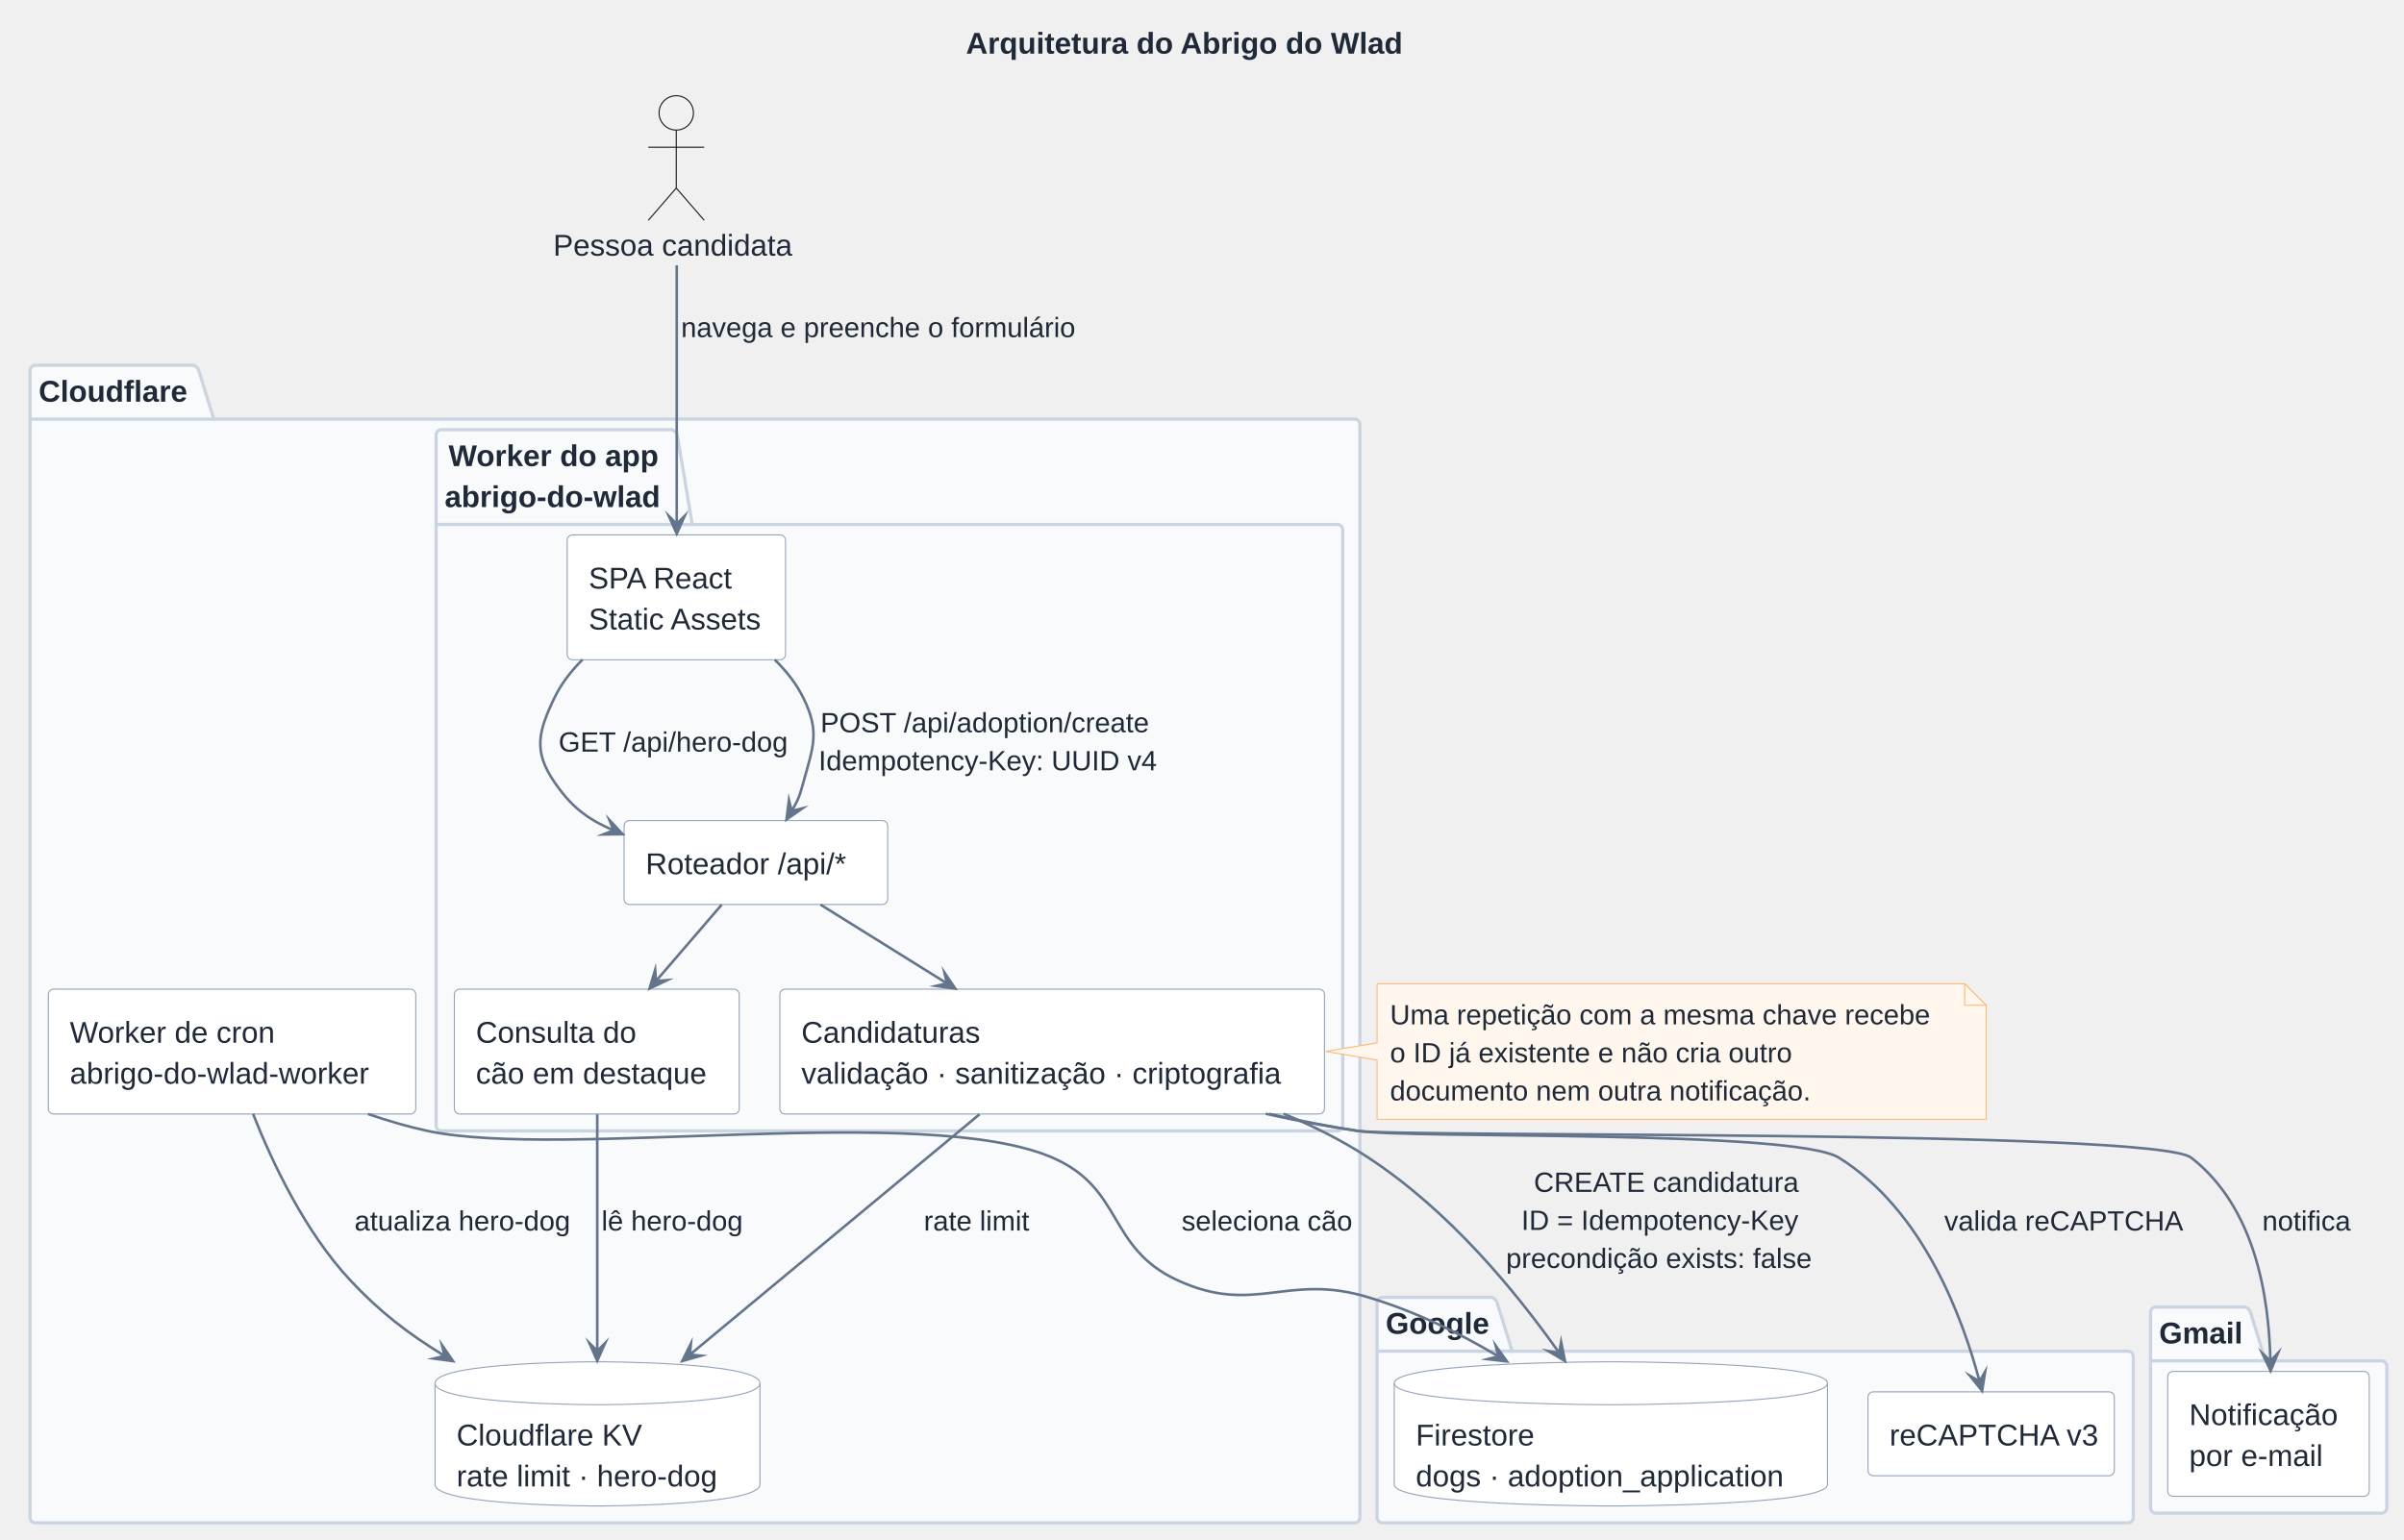
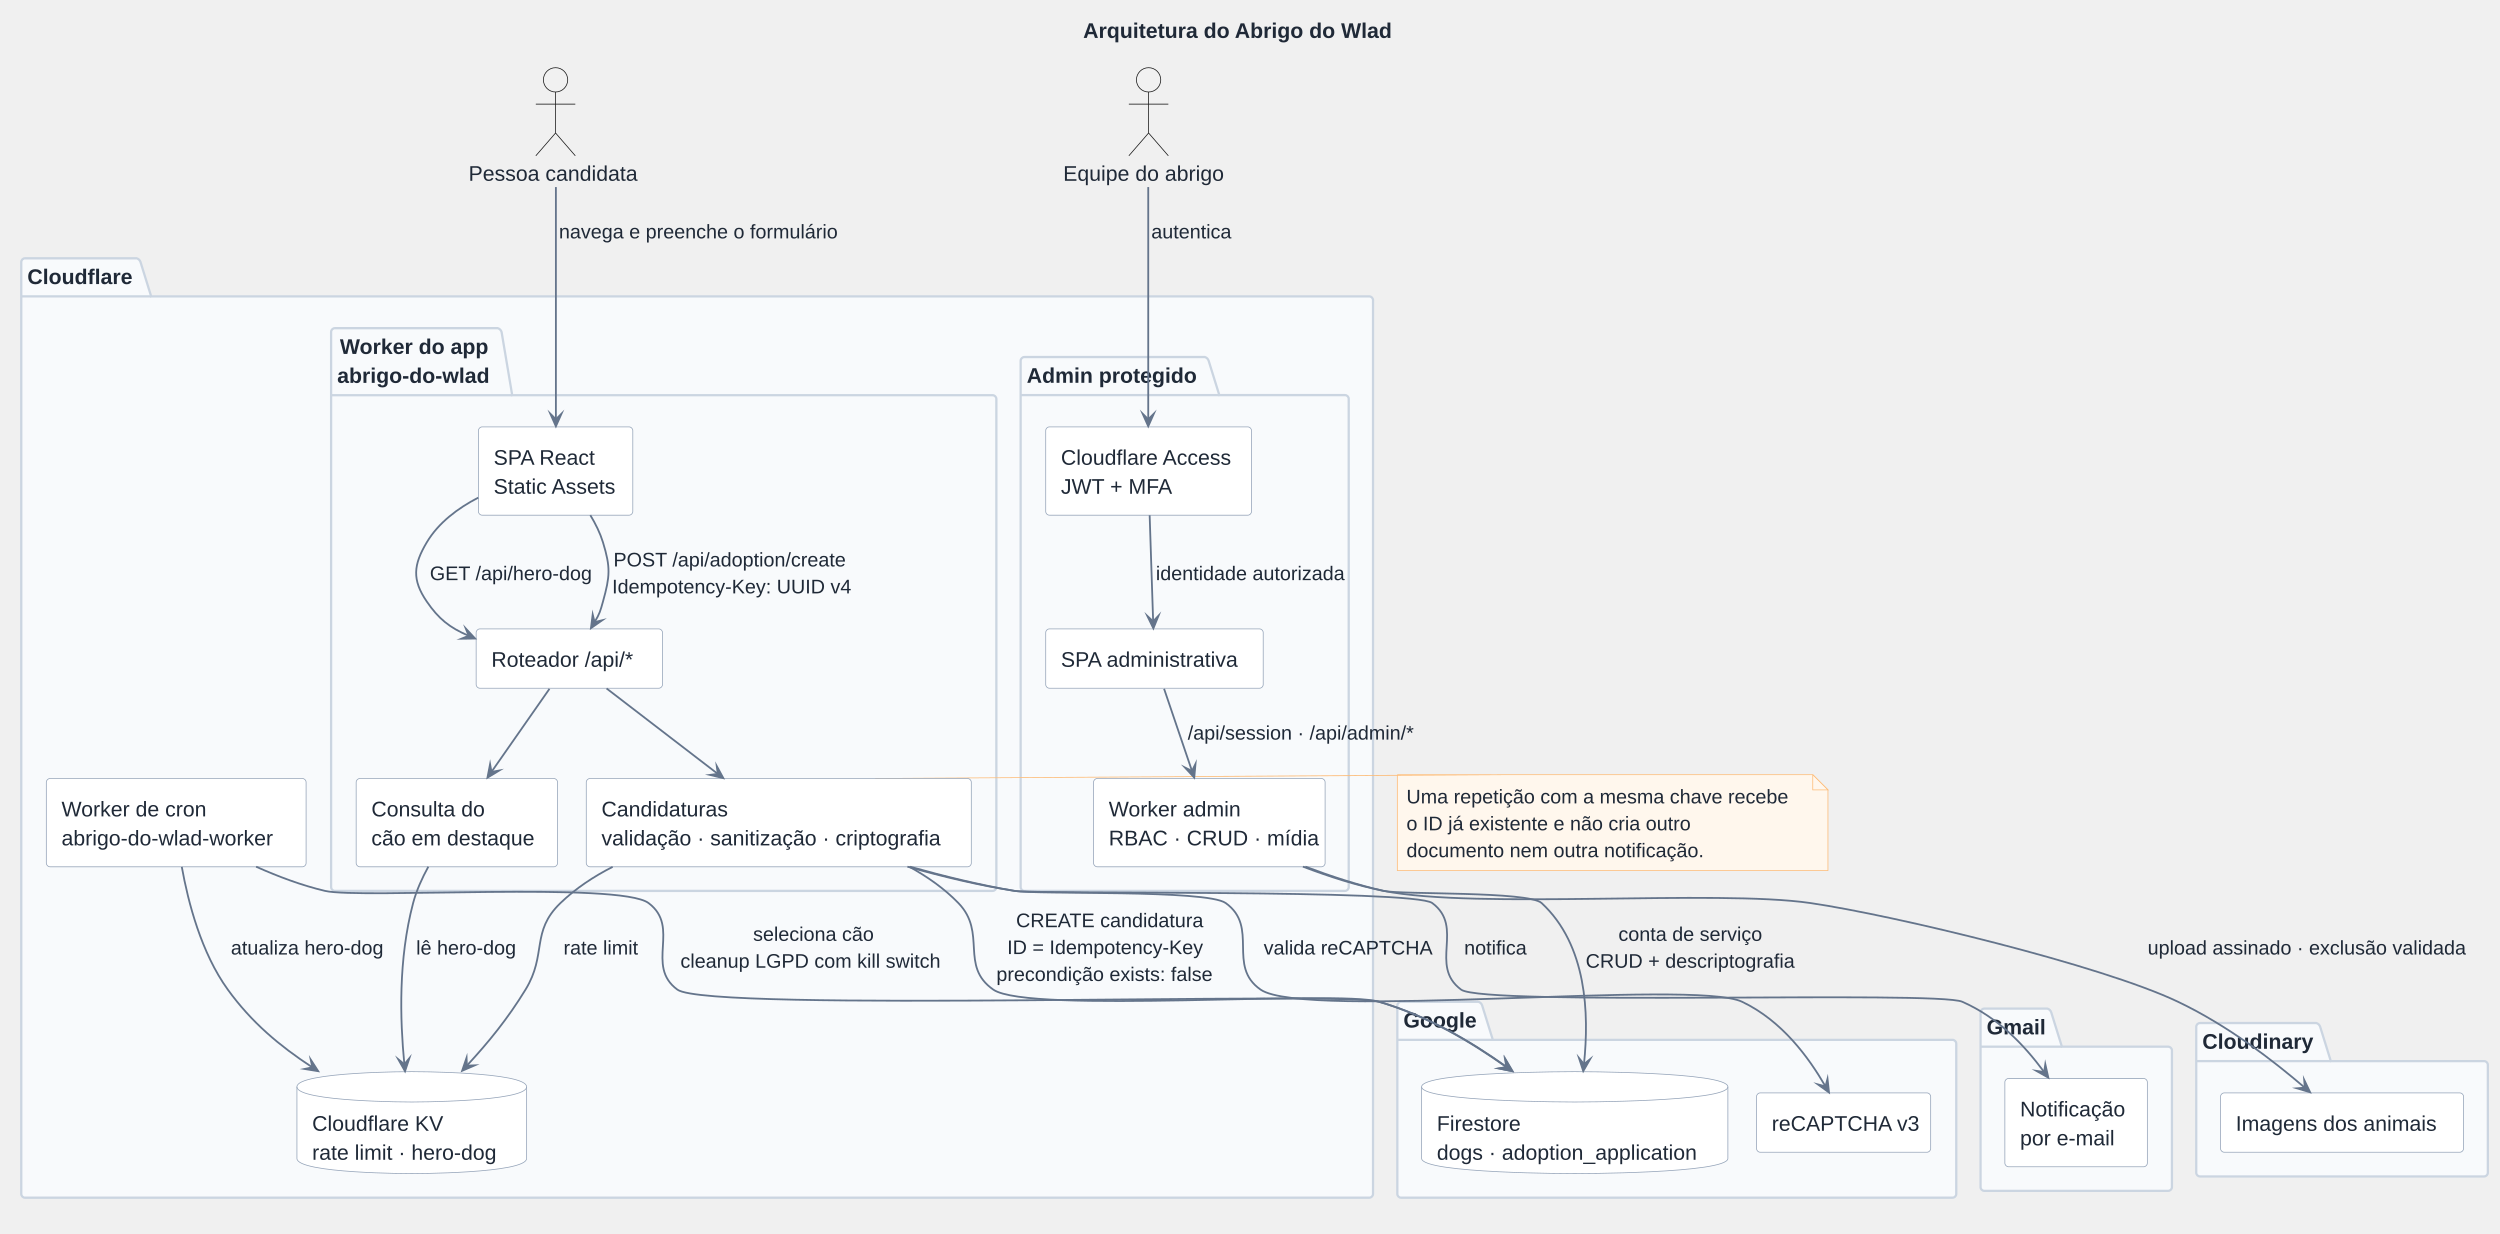
- <svg xmlns="http://www.w3.org/2000/svg" contentStyleType="text/css" data-diagram-type="DESCRIPTION" height="717px" preserveAspectRatio="none" style="width:1119px;height:717px;background:#FFFFFF;" version="1.1" viewBox="0 0 1119 717" width="1119px" zoomAndPan="magnify">
+ <svg xmlns="http://www.w3.org/2000/svg" version="1.1" data-diagram-type="DESCRIPTION" style="width:1646px;height:812px;background:#FFFFFF;" width="1646px" height="812px" viewBox="0 0 1646 812" zoomAndPan="magnify" preserveAspectRatio="none" contentStyleType="text/css">
  <defs />
-   <g>
+   <g font-family="sans-serif" lengthAdjust="spacing">
    <g class="title" data-source-line="2">
-       <text fill="#1F2937" font-family="Arial" font-size="14" font-weight="700" lengthAdjust="spacing" textLength="212.677" x="449.662" y="24.966">Arquitetura do Abrigo do Wlad</text>
-     </g>
-     <g class="cluster" data-qualified-name="cloudflare" data-source-line="22" id="ent0002">
-       <path d="M16.5,170.068 L90.027,170.068 A3.75,3.75 0 0 1 92.527,172.568 L99.527,195.136 L630.5,195.136 A2.5,2.5 0 0 1 633,197.636 L633,706.568 A2.5,2.5 0 0 1 630.5,709.068 L16.5,709.068 A2.5,2.5 0 0 1 14,706.568 L14,172.568 A2.5,2.5 0 0 1 16.5,170.068" fill="#F8FAFC" style="stroke:#CBD5E1;stroke-width:1.5;" />
-       <line style="stroke:#CBD5E1;stroke-width:1.5;" x1="14" x2="99.527" y1="195.136" y2="195.136" />
-       <text fill="#1F2937" font-family="Arial" font-size="14" font-weight="700" lengthAdjust="spacing" textLength="72.527" x="18" y="187.034">Cloudflare</text>
-     </g>
-     <g class="cluster" data-qualified-name="cloudflare.app_worker" data-source-line="23" id="ent0003">
-       <path d="M205.5,200.068 L312.739,200.068 A3.75,3.75 0 0 1 315.239,202.568 L322.239,244.204 L622.5,244.204 A2.5,2.5 0 0 1 625,246.704 L625,524.068 A2.5,2.5 0 0 1 622.5,526.568 L205.5,526.568 A2.5,2.5 0 0 1 203,524.068 L203,202.568 A2.5,2.5 0 0 1 205.5,200.068" fill="#F8FAFC" style="stroke:#CBD5E1;stroke-width:1.5;" />
-       <line style="stroke:#CBD5E1;stroke-width:1.5;" x1="203" x2="322.239" y1="244.204" y2="244.204" />
-       <text fill="#1F2937" font-family="Arial" font-size="14" font-weight="700" lengthAdjust="spacing" textLength="102.672" x="208.783" y="217.034">Worker do app</text>
-       <text fill="#1F2937" font-family="Arial" font-size="14" font-weight="700" lengthAdjust="spacing" textLength="106.239" x="207" y="236.102">abrigo-do-wlad</text>
-     </g>
-     <g class="cluster" data-qualified-name="google" data-source-line="34" id="ent0010">
-       <path d="M643.5,604.068 L694.375,604.068 A3.75,3.75 0 0 1 696.875,606.568 L703.875,629.136 L990.5,629.136 A2.5,2.5 0 0 1 993,631.636 L993,706.568 A2.5,2.5 0 0 1 990.5,709.068 L643.5,709.068 A2.5,2.5 0 0 1 641,706.568 L641,606.568 A2.5,2.5 0 0 1 643.5,604.068" fill="#F8FAFC" style="stroke:#CBD5E1;stroke-width:1.5;" />
-       <line style="stroke:#CBD5E1;stroke-width:1.5;" x1="641" x2="703.875" y1="629.136" y2="629.136" />
-       <text fill="#1F2937" font-family="Arial" font-size="14" font-weight="700" lengthAdjust="spacing" textLength="49.875" x="645" y="621.034">Google</text>
-     </g>
-     <g class="cluster" data-qualified-name="gmail" data-source-line="39" id="ent0013">
-       <path d="M1003.5,608.568 L1045.047,608.568 A3.75,3.75 0 0 1 1047.547,611.068 L1054.547,633.636 L1108.5,633.636 A2.5,2.5 0 0 1 1111,636.136 L1111,702.068 A2.5,2.5 0 0 1 1108.5,704.568 L1003.5,704.568 A2.5,2.5 0 0 1 1001,702.068 L1001,611.068 A2.5,2.5 0 0 1 1003.5,608.568" fill="#F8FAFC" style="stroke:#CBD5E1;stroke-width:1.5;" />
-       <line style="stroke:#CBD5E1;stroke-width:1.5;" x1="1001" x2="1054.547" y1="633.636" y2="633.636" />
-       <text fill="#1F2937" font-family="Arial" font-size="14" font-weight="700" lengthAdjust="spacing" textLength="40.547" x="1005" y="625.534">Gmail</text>
-     </g>
-     <g class="entity" data-qualified-name="candidate" data-source-line="20" id="ent0001">
-       <ellipse cx="314.781" cy="52.568" fill="#F1F1F1" rx="8" ry="8" style="stroke:#181818;stroke-width:0.5;" />
-       <path d="M314.781,60.568 L314.781,87.568 M301.781,68.568 L327.781,68.568 M314.781,87.568 L301.781,102.568 M314.781,87.568 L327.781,102.568" fill="none" style="stroke:#181818;stroke-width:0.5;" />
-       <text fill="#1F2937" font-family="Arial" font-size="14" lengthAdjust="spacing" textLength="114.562" x="257.5" y="119.034">Pessoa candidata</text>
-     </g>
-     <g class="entity" data-qualified-name="GMN27" data-source-line="59" id="ent0028">
-       <path d="M641,458.068 L641,485.568 L617.043,489.568 L641,493.568 L641,521.186 A0,0 0 0 0 641,521.186 L924.522,521.186 A0,0 0 0 0 924.522,521.186 L924.522,468.068 L914.522,458.068 L641,458.068 A0,0 0 0 0 641,458.068" fill="#FFF7ED" style="stroke:#FDBA74;stroke-width:0.5;" />
-       <path d="M914.522,458.068 L914.522,468.068 L924.522,468.068 L914.522,458.068" fill="#FFF7ED" style="stroke:#FDBA74;stroke-width:0.5;" />
-       <text fill="#1F2937" font-family="Arial" font-size="13" lengthAdjust="spacing" textLength="262.522" x="647" y="476.965">Uma repetição com a mesma chave recebe</text>
-       <text fill="#1F2937" font-family="Arial" font-size="13" lengthAdjust="spacing" textLength="198.549" x="647" y="494.671">o ID já existente e não cria outro</text>
-       <text fill="#1F2937" font-family="Arial" font-size="13" lengthAdjust="spacing" textLength="211.315" x="647" y="512.377">documento nem outra notificação.</text>
-     </g>
-     <g class="entity" data-qualified-name="cloudflare.cron" data-source-line="30" id="ent0008">
-       <rect fill="#FFFFFF" height="58.136" rx="2.5" ry="2.5" style="stroke:#94A3B8;stroke-width:0.5;" width="171.031" x="22.5" y="460.568" />
-       <text fill="#1F2937" font-family="Arial" font-size="14" lengthAdjust="spacing" textLength="101.836" x="32.5" y="485.534">Worker de cron</text>
-       <text fill="#1F2937" font-family="Arial" font-size="14" lengthAdjust="spacing" textLength="151.031" x="32.5" y="504.602">abrigo-do-wlad-worker</text>
-     </g>
-     <g class="entity" data-qualified-name="cloudflare.kv" data-source-line="31" id="ent0009">
-       <path d="M202.5,644.068 C202.5,634.068 278.118,634.068 278.118,634.068 C278.118,634.068 353.736,634.068 353.736,644.068 L353.736,691.204 C353.736,701.204 278.118,701.204 278.118,701.204 C278.118,701.204 202.5,701.204 202.5,691.204 L202.5,644.068" fill="#FFFFFF" style="stroke:#94A3B8;stroke-width:0.5;" />
-       <path d="M202.5,644.068 C202.5,654.068 278.118,654.068 278.118,654.068 C278.118,654.068 353.736,654.068 353.736,644.068" fill="none" style="stroke:#94A3B8;stroke-width:0.5;" />
-       <text fill="#1F2937" font-family="Arial" font-size="14" lengthAdjust="spacing" textLength="88.858" x="212.5" y="673.034">Cloudflare KV</text>
-       <text fill="#1F2937" font-family="Arial" font-size="14" lengthAdjust="spacing" textLength="131.236" x="212.5" y="692.102">rate limit · hero-dog</text>
-     </g>
-     <g class="entity" data-qualified-name="cloudflare.app_worker.spa" data-source-line="24" id="ent0004">
-       <rect fill="#FFFFFF" height="58.136" rx="2.5" ry="2.5" style="stroke:#94A3B8;stroke-width:0.5;" width="101.634" x="264" y="249.068" />
-       <text fill="#1F2937" font-family="Arial" font-size="14" lengthAdjust="spacing" textLength="64.974" x="274" y="274.034">SPA React</text>
-       <text fill="#1F2937" font-family="Arial" font-size="14" lengthAdjust="spacing" textLength="81.634" x="274" y="293.102">Static Assets</text>
-     </g>
-     <g class="entity" data-qualified-name="cloudflare.app_worker.router" data-source-line="25" id="ent0005">
-       <rect fill="#FFFFFF" height="39.068" rx="2.5" ry="2.5" style="stroke:#94A3B8;stroke-width:0.5;" width="122.69" x="290.5" y="382.068" />
-       <text fill="#1F2937" font-family="Arial" font-size="14" lengthAdjust="spacing" textLength="102.69" x="300.5" y="407.034">Roteador /api/*</text>
-     </g>
-     <g class="entity" data-qualified-name="cloudflare.app_worker.adoption" data-source-line="26" id="ent0006">
-       <rect fill="#FFFFFF" height="58.136" rx="2.5" ry="2.5" style="stroke:#94A3B8;stroke-width:0.5;" width="253.505" x="363" y="460.568" />
-       <text fill="#1F2937" font-family="Arial" font-size="14" lengthAdjust="spacing" textLength="88.088" x="373" y="485.534">Candidaturas</text>
-       <text fill="#1F2937" font-family="Arial" font-size="14" lengthAdjust="spacing" textLength="233.505" x="373" y="504.602">validação · sanitização · criptografia</text>
-     </g>
-     <g class="entity" data-qualified-name="cloudflare.app_worker.hero_api" data-source-line="27" id="ent0007">
-       <rect fill="#FFFFFF" height="58.136" rx="2.5" ry="2.5" style="stroke:#94A3B8;stroke-width:0.5;" width="132.588" x="211.5" y="460.568" />
-       <text fill="#1F2937" font-family="Arial" font-size="14" lengthAdjust="spacing" textLength="78.568" x="221.5" y="485.534">Consulta do</text>
-       <text fill="#1F2937" font-family="Arial" font-size="14" lengthAdjust="spacing" textLength="112.588" x="221.5" y="504.602">cão em destaque</text>
-     </g>
-     <g class="entity" data-qualified-name="google.recaptcha" data-source-line="35" id="ent0011">
-       <rect fill="#FFFFFF" height="39.068" rx="2.5" ry="2.5" style="stroke:#94A3B8;stroke-width:0.5;" width="114.654" x="869.5" y="648.068" />
-       <text fill="#1F2937" font-family="Arial" font-size="14" lengthAdjust="spacing" textLength="94.654" x="879.5" y="673.034">reCAPTCHA v3</text>
-     </g>
-     <g class="entity" data-qualified-name="google.firestore" data-source-line="36" id="ent0012">
-       <path d="M649,644.068 C649,634.068 749.818,634.068 749.818,634.068 C749.818,634.068 850.635,634.068 850.635,644.068 L850.635,691.204 C850.635,701.204 749.818,701.204 749.818,701.204 C749.818,701.204 649,701.204 649,691.204 L649,644.068" fill="#FFFFFF" style="stroke:#94A3B8;stroke-width:0.5;" />
-       <path d="M649,644.068 C649,654.068 749.818,654.068 749.818,654.068 C749.818,654.068 850.635,654.068 850.635,644.068" fill="none" style="stroke:#94A3B8;stroke-width:0.5;" />
-       <text fill="#1F2937" font-family="Arial" font-size="14" lengthAdjust="spacing" textLength="58.464" x="659" y="673.034">Firestore</text>
-       <text fill="#1F2937" font-family="Arial" font-size="14" lengthAdjust="spacing" textLength="181.635" x="659" y="692.102">dogs · adoption_application</text>
-     </g>
-     <g class="entity" data-qualified-name="gmail.email" data-source-line="40" id="ent0014">
-       <rect fill="#FFFFFF" height="58.136" rx="2.5" ry="2.5" style="stroke:#94A3B8;stroke-width:0.5;" width="93.822" x="1009" y="638.568" />
-       <text fill="#1F2937" font-family="Arial" font-size="14" lengthAdjust="spacing" textLength="73.822" x="1019" y="663.534">Notificação</text>
-       <text fill="#1F2937" font-family="Arial" font-size="14" lengthAdjust="spacing" textLength="67.074" x="1019" y="682.602">por e-mail</text>
-     </g>
-     <g class="link" data-entity-1="ent0001" data-entity-2="ent0004" data-link-type="dependency" id="lnk15">
-       <polygon fill="#64748B" points="315,248.787,319,239.787,315,243.787,311,239.787,315,248.787" style="stroke:#64748B;stroke-width:1;stroke-linejoin:miter;stroke-miterlimit:10;" />
-       <path d="M315,123.523 C315,160.656 315,210.678 315,243.787" fill="none" style="stroke:#64748B;stroke-width:1.2;" />
-       <text fill="#1F2937" font-family="Arial" font-size="13" lengthAdjust="spacing" textLength="196.066" x="317" y="156.965">navega e preenche o formulário</text>
-     </g>
-     <g class="link" data-entity-1="ent0004" data-entity-2="ent0005" data-link-type="dependency" id="lnk16">
-       <polygon fill="#64748B" points="290.048,388.512,283.345,381.296,285.45,386.546,280.2,388.652,290.048,388.512" style="stroke:#64748B;stroke-width:1;stroke-linejoin:miter;stroke-miterlimit:10;" />
-       <path d="M271.16,307.112 C265.846,312.413 261.181,318.414 258,325.068 C250.525,340.707 248.21,349.764 258,364.068 C265.713,375.336 272.854,381.161 285.45,386.546" fill="none" style="stroke:#64748B;stroke-width:1.2;" />
-       <text fill="#1F2937" font-family="Arial" font-size="13" lengthAdjust="spacing" textLength="112.255" x="260" y="349.965">GET /api/hero-dog</text>
-     </g>
-     <g class="link" data-entity-1="ent0005" data-entity-2="ent0007" data-link-type="dependency" id="lnk17">
-       <polygon fill="#64748B" points="302.186,460.46,311.088,456.247,305.447,456.67,305.024,451.029,302.186,460.46" style="stroke:#64748B;stroke-width:1;stroke-linejoin:miter;stroke-miterlimit:10;" />
-       <path d="M335.943,421.229 C326.081,432.69 316.521,443.8 305.447,456.67" fill="none" style="stroke:#64748B;stroke-width:1.2;" />
-     </g>
-     <g class="link" data-entity-1="ent0007" data-entity-2="ent0009" data-link-type="dependency" id="lnk18">
-       <polygon fill="#64748B" points="278,633.871,282,624.871,278,628.871,274,624.871,278,633.871" style="stroke:#64748B;stroke-width:1;stroke-linejoin:miter;stroke-miterlimit:10;" />
-       <path d="M278,518.845 C278,550.231 278,595.808 278,628.871" fill="none" style="stroke:#64748B;stroke-width:1.2;" />
-       <text fill="#1F2937" font-family="Arial" font-size="13" lengthAdjust="spacing" textLength="70.707" x="280" y="572.965">lê hero-dog</text>
-     </g>
-     <g class="link" data-entity-1="ent0004" data-entity-2="ent0005" data-link-type="dependency" id="lnk19">
-       <polygon fill="#64748B" points="365.965,381.768,374.044,376.136,368.552,377.489,367.198,371.997,365.965,381.768" style="stroke:#64748B;stroke-width:1;stroke-linejoin:miter;stroke-miterlimit:10;" />
-       <path d="M360.638,307.182 C366.024,312.445 370.751,318.415 374,325.068 C381.606,340.643 378.644,347.368 374,364.068 C372.295,370.198 371.84,372.05 368.552,377.489" fill="none" style="stroke:#64748B;stroke-width:1.2;" />
-       <text fill="#1F2937" font-family="Arial" font-size="13" lengthAdjust="spacing" textLength="162.266" x="381.897" y="340.965">POST /api/adoption/create</text>
-       <text fill="#1F2937" font-family="Arial" font-size="13" lengthAdjust="spacing" textLength="164.06" x="381" y="358.671">Idempotency-Key: UUID v4</text>
-     </g>
-     <g class="link" data-entity-1="ent0005" data-entity-2="ent0006" data-link-type="dependency" id="lnk20">
-       <polygon fill="#64748B" points="444.897,460.46,439.375,452.306,440.654,457.816,435.143,459.095,444.897,460.46" style="stroke:#64748B;stroke-width:1;stroke-linejoin:miter;stroke-miterlimit:10;" />
-       <path d="M381.944,421.229 C400.335,432.69 420.002,444.946 440.654,457.816" fill="none" style="stroke:#64748B;stroke-width:1.2;" />
-     </g>
-     <g class="link" data-entity-1="ent0006" data-entity-2="ent0009" data-link-type="dependency" id="lnk21">
-       <polygon fill="#64748B" points="317.385,633.871,326.864,631.2,321.232,630.678,321.754,625.045,317.385,633.871" style="stroke:#64748B;stroke-width:1;stroke-linejoin:miter;stroke-miterlimit:10;" />
-       <path d="M455.938,518.845 C418.133,550.231 361.058,597.614 321.232,630.678" fill="none" style="stroke:#64748B;stroke-width:1.2;" />
-       <text fill="#1F2937" font-family="Arial" font-size="13" lengthAdjust="spacing" textLength="54.977" x="430" y="572.965">rate limit</text>
-     </g>
-     <g class="link" data-entity-1="ent0006" data-entity-2="ent0011" data-link-type="dependency" id="lnk22">
-       <polygon fill="#64748B" points="922.688,647.854,924.22,638.125,921.393,643.024,916.493,640.197,922.688,647.854" style="stroke:#64748B;stroke-width:1;stroke-linejoin:miter;stroke-miterlimit:10;" />
-       <path d="M590.74,518.64 C604.521,521.736 618.55,524.507 632,526.568 C656.64,530.343 834.87,525.843 856,539.068 C895.517,563.8 913.611,614.017 921.393,643.024" fill="none" style="stroke:#64748B;stroke-width:1.2;" />
-       <text fill="#1F2937" font-family="Arial" font-size="13" lengthAdjust="spacing" textLength="109.746" x="905" y="572.965">valida reCAPTCHA</text>
-     </g>
-     <g class="link" data-entity-1="ent0006" data-entity-2="ent0012" data-link-type="dependency" id="lnk23">
-       <polygon fill="#64748B" points="728.598,633.902,726.653,624.247,725.705,629.824,720.128,628.876,728.598,633.902" style="stroke:#64748B;stroke-width:1;stroke-linejoin:miter;stroke-miterlimit:10;" />
-       <path d="M597.496,518.601 C611.33,524.318 624.878,531.089 637,539.068 C675.047,564.112 705.318,601.086 725.705,629.824" fill="none" style="stroke:#64748B;stroke-width:1.2;" />
-       <text fill="#1F2937" font-family="Arial" font-size="13" lengthAdjust="spacing" textLength="123.266" x="713.974" y="554.965">CREATE candidatura</text>
-       <text fill="#1F2937" font-family="Arial" font-size="13" lengthAdjust="spacing" textLength="134.966" x="708.124" y="572.671">ID = Idempotency-Key</text>
-       <text fill="#1F2937" font-family="Arial" font-size="13" lengthAdjust="spacing" textLength="149.214" x="701" y="590.377">precondição exists: false</text>
-     </g>
-     <g class="link" data-entity-1="ent0006" data-entity-2="ent0014" data-link-type="dependency" id="lnk24">
-       <polygon fill="#64748B" points="1056.918,638.554,1060.702,629.462,1056.799,633.556,1052.705,629.652,1056.918,638.554" style="stroke:#64748B;stroke-width:1;stroke-linejoin:miter;stroke-miterlimit:10;" />
-       <path d="M589.152,518.595 C603.433,521.785 618.023,524.595 632,526.568 C653.355,529.583 1003.014,525.779 1020,539.068 C1049.89,562.453 1056.086,603.661 1056.799,633.556" fill="none" style="stroke:#64748B;stroke-width:1.2;" />
-       <text fill="#1F2937" font-family="Arial" font-size="13" lengthAdjust="spacing" textLength="45.305" x="1053" y="572.965">notifica</text>
-     </g>
-     <g class="link" data-entity-1="ent0008" data-entity-2="ent0012" data-link-type="dependency" id="lnk25">
-       <polygon fill="#64748B" points="701.649,634.022,695.937,625.999,697.345,631.478,691.866,632.886,701.649,634.022" style="stroke:#64748B;stroke-width:1;stroke-linejoin:miter;stroke-miterlimit:10;" />
-       <path d="M171.301,518.697 C180.448,521.85 189.861,524.622 199,526.568 C262.307,540.049 430.633,513.278 490,539.068 C523.15,553.468 515.196,580.897 548,596.068 C584.047,612.739 599.029,592.429 637,604.068 C659.399,610.934 678.036,620.064 697.345,631.478" fill="none" style="stroke:#64748B;stroke-width:1.2;" />
-       <text fill="#1F2937" font-family="Arial" font-size="13" lengthAdjust="spacing" textLength="81.809" x="550" y="572.965">seleciona cão</text>
-     </g>
-     <g class="link" data-entity-1="ent0008" data-entity-2="ent0009" data-link-type="dependency" id="lnk26">
-       <polygon fill="#64748B" points="211.09,633.89,205.505,625.778,206.827,631.278,201.327,632.6,211.09,633.89" style="stroke:#64748B;stroke-width:1;stroke-linejoin:miter;stroke-miterlimit:10;" />
-       <path d="M117.79,518.659 C126.818,541.516 142.006,573.564 163,596.068 C176.659,610.709 189.758,620.822 206.827,631.278" fill="none" style="stroke:#64748B;stroke-width:1.2;" />
-       <text fill="#1F2937" font-family="Arial" font-size="13" lengthAdjust="spacing" textLength="107.445" x="165" y="572.965">atualiza hero-dog</text>
+       <text x="713.162" y="24.966" fill="#1F2937" font-size="14" textLength="212.677" font-weight="700" font-family="Arial">Arquitetura do Abrigo do Wlad</text>
+     </g>
+     <g class="cluster" data-qualified-name="cloudflare" id="ent0003" data-source-line="23">
+       <path d="M16.5,170.068 L90.027,170.068 A3.75,3.75 0 0 1 92.527,172.568 L99.527,195.136 L901.5,195.136 A2.5,2.5 0 0 1 904,197.636 L904,786.068 A2.5,2.5 0 0 1 901.5,788.568 L16.5,788.568 A2.5,2.5 0 0 1 14,786.068 L14,172.568 A2.5,2.5 0 0 1 16.5,170.068" style="stroke:#CBD5E1;stroke-width:1.5;" fill="#F8FAFC" />
+       <line x1="14" y1="195.136" x2="99.527" y2="195.136" style="stroke:#CBD5E1;stroke-width:1.5;" />
+       <text x="18" y="187.034" fill="#1F2937" font-size="14" textLength="72.527" font-weight="700" font-family="Arial">Cloudflare</text>
+     </g>
+     <g class="cluster" data-qualified-name="cloudflare.app_worker" id="ent0004" data-source-line="24">
+       <path d="M220.5,216.068 L327.739,216.068 A3.75,3.75 0 0 1 330.239,218.568 L337.239,260.204 L653.5,260.204 A2.5,2.5 0 0 1 656,262.704 L656,584.068 A2.5,2.5 0 0 1 653.5,586.568 L220.5,586.568 A2.5,2.5 0 0 1 218,584.068 L218,218.568 A2.5,2.5 0 0 1 220.5,216.068" style="stroke:#CBD5E1;stroke-width:1.5;" fill="#F8FAFC" />
+       <line x1="218" y1="260.204" x2="337.239" y2="260.204" style="stroke:#CBD5E1;stroke-width:1.5;" />
+       <text x="223.783" y="233.034" fill="#1F2937" font-size="14" textLength="102.672" font-weight="700" font-family="Arial">Worker do app</text>
+       <text x="222" y="252.102" fill="#1F2937" font-size="14" textLength="106.239" font-weight="700" font-family="Arial">abrigo-do-wlad</text>
+     </g>
+     <g class="cluster" data-qualified-name="cloudflare.admin_app" id="ent0010" data-source-line="32">
+       <path d="M674.5,235.068 L793.289,235.068 A3.75,3.75 0 0 1 795.789,237.568 L802.789,260.136 L885.5,260.136 A2.5,2.5 0 0 1 888,262.636 L888,584.068 A2.5,2.5 0 0 1 885.5,586.568 L674.5,586.568 A2.5,2.5 0 0 1 672,584.068 L672,237.568 A2.5,2.5 0 0 1 674.5,235.068" style="stroke:#CBD5E1;stroke-width:1.5;" fill="#F8FAFC" />
+       <line x1="672" y1="260.136" x2="802.789" y2="260.136" style="stroke:#CBD5E1;stroke-width:1.5;" />
+       <text x="676" y="252.034" fill="#1F2937" font-size="14" textLength="117.789" font-weight="700" font-family="Arial">Admin protegido</text>
+     </g>
+     <g class="cluster" data-qualified-name="google" id="ent0015" data-source-line="40">
+       <path d="M922.5,659.568 L973.375,659.568 A3.75,3.75 0 0 1 975.875,662.068 L982.875,684.636 L1285.5,684.636 A2.5,2.5 0 0 1 1288,687.136 L1288,786.068 A2.5,2.5 0 0 1 1285.5,788.568 L922.5,788.568 A2.5,2.5 0 0 1 920,786.068 L920,662.068 A2.5,2.5 0 0 1 922.5,659.568" style="stroke:#CBD5E1;stroke-width:1.5;" fill="#F8FAFC" />
+       <line x1="920" y1="684.636" x2="982.875" y2="684.636" style="stroke:#CBD5E1;stroke-width:1.5;" />
+       <text x="924" y="676.534" fill="#1F2937" font-size="14" textLength="49.875" font-weight="700" font-family="Arial">Google</text>
+     </g>
+     <g class="cluster" data-qualified-name="cloudinary" id="ent0018" data-source-line="45">
+       <path d="M1448.5,673.568 L1525.107,673.568 A3.75,3.75 0 0 1 1527.607,676.068 L1534.607,698.636 L1635.5,698.636 A2.5,2.5 0 0 1 1638,701.136 L1638,772.068 A2.5,2.5 0 0 1 1635.5,774.568 L1448.5,774.568 A2.5,2.5 0 0 1 1446,772.068 L1446,676.068 A2.5,2.5 0 0 1 1448.5,673.568" style="stroke:#CBD5E1;stroke-width:1.5;" fill="#F8FAFC" />
+       <line x1="1446" y1="698.636" x2="1534.607" y2="698.636" style="stroke:#CBD5E1;stroke-width:1.5;" />
+       <text x="1450" y="690.534" fill="#1F2937" font-size="14" textLength="75.607" font-weight="700" font-family="Arial">Cloudinary</text>
+     </g>
+     <g class="cluster" data-qualified-name="gmail" id="ent0020" data-source-line="49">
+       <path d="M1306.5,664.068 L1348.047,664.068 A3.75,3.75 0 0 1 1350.547,666.568 L1357.547,689.136 L1427.5,689.136 A2.5,2.5 0 0 1 1430,691.636 L1430,781.568 A2.5,2.5 0 0 1 1427.5,784.068 L1306.5,784.068 A2.5,2.5 0 0 1 1304,781.568 L1304,666.568 A2.5,2.5 0 0 1 1306.5,664.068" style="stroke:#CBD5E1;stroke-width:1.5;" fill="#F8FAFC" />
+       <line x1="1304" y1="689.136" x2="1357.547" y2="689.136" style="stroke:#CBD5E1;stroke-width:1.5;" />
+       <text x="1308" y="681.034" fill="#1F2937" font-size="14" textLength="40.547" font-weight="700" font-family="Arial">Gmail</text>
+     </g>
+     <g class="entity" data-qualified-name="candidate" id="ent0001" data-source-line="20">
+       <ellipse cx="365.781" cy="52.568" rx="8" ry="8" fill="#F1F1F1" style="stroke:#181818;stroke-width:0.5;" />
+       <path d="M365.781,60.568 L365.781,87.568 M352.781,68.568 L378.781,68.568 M365.781,87.568 L352.781,102.568 M365.781,87.568 L378.781,102.568" style="stroke:#181818;stroke-width:0.5;" fill="none" />
+       <text x="308.5" y="119.034" fill="#1F2937" font-size="14" textLength="114.562" font-family="Arial">Pessoa candidata</text>
+     </g>
+     <g class="entity" data-qualified-name="staff" id="ent0002" data-source-line="21">
+       <ellipse cx="756.231" cy="52.568" rx="8" ry="8" fill="#F1F1F1" style="stroke:#181818;stroke-width:0.5;" />
+       <path d="M756.231,60.568 L756.231,87.568 M743.231,68.568 L769.231,68.568 M756.231,87.568 L743.231,102.568 M756.231,87.568 L769.231,102.568" style="stroke:#181818;stroke-width:0.5;" fill="none" />
+       <text x="700" y="119.034" fill="#1F2937" font-size="14" textLength="112.462" font-family="Arial">Equipe do abrigo</text>
+     </g>
+     <g class="entity" data-qualified-name="GMN39" id="ent0040" data-source-line="74">
+       <path d="M920,510.068 L920,573.186 A0,0 0 0 0 920,573.186 L1203.522,573.186 A0,0 0 0 0 1203.522,573.186 L1203.522,520.068 L1193.522,510.068 L989.848,510.068 L576.205,512.549 L981.848,510.068 L920,510.068 A0,0 0 0 0 920,510.068" style="stroke:#FDBA74;stroke-width:0.5;" fill="#FFF7ED" />
+       <path d="M1193.522,510.068 L1193.522,520.068 L1203.522,520.068 L1193.522,510.068" style="stroke:#FDBA74;stroke-width:0.5;" fill="#FFF7ED" />
+       <text x="926" y="528.965" fill="#1F2937" font-size="13" textLength="262.522" font-family="Arial">Uma repetição com a mesma chave recebe</text>
+       <text x="926" y="546.671" fill="#1F2937" font-size="13" textLength="198.549" font-family="Arial">o ID já existente e não cria outro</text>
+       <text x="926" y="564.377" fill="#1F2937" font-size="13" textLength="211.315" font-family="Arial">documento nem outra notificação.</text>
+     </g>
+     <g class="entity" data-qualified-name="cloudflare.cron" id="ent0009" data-source-line="31">
+       <rect x="30.5" y="512.568" width="171.031" height="58.136" fill="#FFF" style="stroke:#94A3B8;stroke-width:0.5;" rx="2.5" ry="2.5" />
+       <text x="40.5" y="537.534" fill="#1F2937" font-size="14" textLength="101.836" font-family="Arial">Worker de cron</text>
+       <text x="40.5" y="556.602" fill="#1F2937" font-size="14" textLength="151.031" font-family="Arial">abrigo-do-wlad-worker</text>
+     </g>
+     <g class="entity" data-qualified-name="cloudflare.kv" id="ent0014" data-source-line="37">
+       <path d="M195.5,715.568 C195.5,705.568 271.118,705.568 271.118,705.568 C271.118,705.568 346.736,705.568 346.736,715.568 L346.736,762.704 C346.736,772.704 271.118,772.704 271.118,772.704 C271.118,772.704 195.5,772.704 195.5,762.704 L195.5,715.568" style="stroke:#94A3B8;stroke-width:0.5;" fill="#FFF" />
+       <path d="M195.5,715.568 C195.5,725.568 271.118,725.568 271.118,725.568 C271.118,725.568 346.736,725.568 346.736,715.568" style="stroke:#94A3B8;stroke-width:0.5;" fill="none" />
+       <text x="205.5" y="744.534" fill="#1F2937" font-size="14" textLength="88.858" font-family="Arial">Cloudflare KV</text>
+       <text x="205.5" y="763.602" fill="#1F2937" font-size="14" textLength="131.236" font-family="Arial">rate limit · hero-dog</text>
+     </g>
+     <g class="entity" data-qualified-name="cloudflare.app_worker.spa" id="ent0005" data-source-line="25">
+       <rect x="315" y="281.068" width="101.634" height="58.136" fill="#FFF" style="stroke:#94A3B8;stroke-width:0.5;" rx="2.5" ry="2.5" />
+       <text x="325" y="306.034" fill="#1F2937" font-size="14" textLength="64.974" font-family="Arial">SPA React</text>
+       <text x="325" y="325.102" fill="#1F2937" font-size="14" textLength="81.634" font-family="Arial">Static Assets</text>
+     </g>
+     <g class="entity" data-qualified-name="cloudflare.app_worker.router" id="ent0006" data-source-line="26">
+       <rect x="313.5" y="414.068" width="122.69" height="39.068" fill="#FFF" style="stroke:#94A3B8;stroke-width:0.5;" rx="2.5" ry="2.5" />
+       <text x="323.5" y="439.034" fill="#1F2937" font-size="14" textLength="102.69" font-family="Arial">Roteador /api/*</text>
+     </g>
+     <g class="entity" data-qualified-name="cloudflare.app_worker.adoption" id="ent0007" data-source-line="27">
+       <rect x="386" y="512.568" width="253.505" height="58.136" fill="#FFF" style="stroke:#94A3B8;stroke-width:0.5;" rx="2.5" ry="2.5" />
+       <text x="396" y="537.534" fill="#1F2937" font-size="14" textLength="88.088" font-family="Arial">Candidaturas</text>
+       <text x="396" y="556.602" fill="#1F2937" font-size="14" textLength="233.505" font-family="Arial">validação · sanitização · criptografia</text>
+     </g>
+     <g class="entity" data-qualified-name="cloudflare.app_worker.hero_api" id="ent0008" data-source-line="28">
+       <rect x="234.5" y="512.568" width="132.588" height="58.136" fill="#FFF" style="stroke:#94A3B8;stroke-width:0.5;" rx="2.5" ry="2.5" />
+       <text x="244.5" y="537.534" fill="#1F2937" font-size="14" textLength="78.568" font-family="Arial">Consulta do</text>
+       <text x="244.5" y="556.602" fill="#1F2937" font-size="14" textLength="112.588" font-family="Arial">cão em destaque</text>
+     </g>
+     <g class="entity" data-qualified-name="cloudflare.admin_app.access" id="ent0011" data-source-line="33">
+       <rect x="688.5" y="281.068" width="135.486" height="58.136" fill="#FFF" style="stroke:#94A3B8;stroke-width:0.5;" rx="2.5" ry="2.5" />
+       <text x="698.5" y="306.034" fill="#1F2937" font-size="14" textLength="115.486" font-family="Arial">Cloudflare Access</text>
+       <text x="698.5" y="325.102" fill="#1F2937" font-size="14" textLength="68.824" font-family="Arial">JWT + MFA</text>
+     </g>
+     <g class="entity" data-qualified-name="cloudflare.admin_app.admin_spa" id="ent0012" data-source-line="34">
+       <rect x="688.5" y="414.068" width="143.2" height="39.068" fill="#FFF" style="stroke:#94A3B8;stroke-width:0.5;" rx="2.5" ry="2.5" />
+       <text x="698.5" y="439.034" fill="#1F2937" font-size="14" textLength="123.2" font-family="Arial">SPA administrativa</text>
+     </g>
+     <g class="entity" data-qualified-name="cloudflare.admin_app.admin_worker" id="ent0013" data-source-line="35">
+       <rect x="720" y="512.568" width="152.453" height="58.136" fill="#FFF" style="stroke:#94A3B8;stroke-width:0.5;" rx="2.5" ry="2.5" />
+       <text x="730" y="537.534" fill="#1F2937" font-size="14" textLength="93.884" font-family="Arial">Worker admin</text>
+       <text x="730" y="556.602" fill="#1F2937" font-size="14" textLength="132.453" font-family="Arial">RBAC · CRUD · mídia</text>
+     </g>
+     <g class="entity" data-qualified-name="google.recaptcha" id="ent0016" data-source-line="41">
+       <rect x="1156.5" y="719.568" width="114.654" height="39.068" fill="#FFF" style="stroke:#94A3B8;stroke-width:0.5;" rx="2.5" ry="2.5" />
+       <text x="1166.5" y="744.534" fill="#1F2937" font-size="14" textLength="94.654" font-family="Arial">reCAPTCHA v3</text>
+     </g>
+     <g class="entity" data-qualified-name="google.firestore" id="ent0017" data-source-line="42">
+       <path d="M936,715.568 C936,705.568 1036.818,705.568 1036.818,705.568 C1036.818,705.568 1137.635,705.568 1137.635,715.568 L1137.635,762.704 C1137.635,772.704 1036.818,772.704 1036.818,772.704 C1036.818,772.704 936,772.704 936,762.704 L936,715.568" style="stroke:#94A3B8;stroke-width:0.5;" fill="#FFF" />
+       <path d="M936,715.568 C936,725.568 1036.818,725.568 1036.818,725.568 C1036.818,725.568 1137.635,725.568 1137.635,715.568" style="stroke:#94A3B8;stroke-width:0.5;" fill="none" />
+       <text x="946" y="744.534" fill="#1F2937" font-size="14" textLength="58.464" font-family="Arial">Firestore</text>
+       <text x="946" y="763.602" fill="#1F2937" font-size="14" textLength="181.635" font-family="Arial">dogs · adoption_application</text>
+     </g>
+     <g class="entity" data-qualified-name="cloudinary.images" id="ent0019" data-source-line="46">
+       <rect x="1462" y="719.568" width="159.999" height="39.068" fill="#FFF" style="stroke:#94A3B8;stroke-width:0.5;" rx="2.5" ry="2.5" />
+       <text x="1472" y="744.534" fill="#1F2937" font-size="14" textLength="139.999" font-family="Arial">Imagens dos animais</text>
+     </g>
+     <g class="entity" data-qualified-name="gmail.email" id="ent0021" data-source-line="50">
+       <rect x="1320" y="710.068" width="93.822" height="58.136" fill="#FFF" style="stroke:#94A3B8;stroke-width:0.5;" rx="2.5" ry="2.5" />
+       <text x="1330" y="735.034" fill="#1F2937" font-size="14" textLength="73.822" font-family="Arial">Notificação</text>
+       <text x="1330" y="754.102" fill="#1F2937" font-size="14" textLength="67.074" font-family="Arial">por e-mail</text>
+     </g>
+     <g class="link" data-entity-1="ent0001" data-entity-2="ent0005" id="lnk22" data-link-type="dependency">
+       <polygon points="366,280.91,370,271.91,366,275.91,362,271.91,366,280.91" fill="#64748B" style="stroke:#64748B;stroke-width:1;stroke-linejoin:miter;stroke-miterlimit:10;" />
+       <path d="M366,123.161 C366,168.042 366,236.051 366,275.91" style="stroke:#64748B;stroke-width:1.2;" fill="none" />
+       <text x="368" y="156.965" fill="#1F2937" font-size="13" textLength="196.066" font-family="Arial">navega e preenche o formulário</text>
+     </g>
+     <g class="link" data-entity-1="ent0002" data-entity-2="ent0011" id="lnk23" data-link-type="dependency">
+       <polygon points="756,280.91,760,271.91,756,275.91,752,271.91,756,280.91" fill="#64748B" style="stroke:#64748B;stroke-width:1;stroke-linejoin:miter;stroke-miterlimit:10;" />
+       <path d="M756,123.161 C756,168.042 756,236.051 756,275.91" style="stroke:#64748B;stroke-width:1.2;" fill="none" />
+       <text x="758" y="156.965" fill="#1F2937" font-size="13" textLength="56.966" font-family="Arial">autentica</text>
+     </g>
+     <g class="link" data-entity-1="ent0011" data-entity-2="ent0012" id="lnk24" data-link-type="dependency">
+       <polygon points="759.388,413.982,763.09,404.856,759.224,408.985,755.094,405.119,759.388,413.982" fill="#64748B" style="stroke:#64748B;stroke-width:1;stroke-linejoin:miter;stroke-miterlimit:10;" />
+       <path d="M756.928,339.248 C757.685,362.241 758.568,389.076 759.224,408.985" style="stroke:#64748B;stroke-width:1.2;" fill="none" />
+       <text x="761" y="381.965" fill="#1F2937" font-size="13" textLength="134.056" font-family="Arial">identidade autorizada</text>
+     </g>
+     <g class="link" data-entity-1="ent0012" data-entity-2="ent0013" id="lnk25" data-link-type="dependency">
+       <polygon points="786.367,512.203,787.26,502.395,784.759,507.469,779.685,504.968,786.367,512.203" fill="#64748B" style="stroke:#64748B;stroke-width:1;stroke-linejoin:miter;stroke-miterlimit:10;" />
+       <path d="M766.436,453.519 C771.978,469.835 778.447,488.884 784.759,507.469" style="stroke:#64748B;stroke-width:1.2;" fill="none" />
+       <text x="782" y="486.965" fill="#1F2937" font-size="13" textLength="162.968" font-family="Arial">/api/session · /api/admin/*</text>
+     </g>
+     <g class="link" data-entity-1="ent0013" data-entity-2="ent0017" id="lnk26" data-link-type="dependency">
+       <polygon points="1042.389,705.463,1047.291,696.921,1042.902,700.49,1039.334,696.101,1042.389,705.463" fill="#64748B" style="stroke:#64748B;stroke-width:1;stroke-linejoin:miter;stroke-miterlimit:10;" />
+       <path d="M859.459,570.589 C875.953,576.828 893.898,582.724 911,586.568 C922.308,589.11 1006.502,586.687 1015,594.568 C1044.939,622.332 1046.309,667.448 1042.902,700.49" style="stroke:#64748B;stroke-width:1.2;" fill="none" />
+       <text x="1065.567" y="619.465" fill="#1F2937" font-size="13" textLength="99.203" font-family="Arial">conta de serviço</text>
+       <text x="1044" y="637.171" fill="#1F2937" font-size="13" textLength="142.337" font-family="Arial">CRUD + descriptografia</text>
+     </g>
+     <g class="link" data-entity-1="ent0013" data-entity-2="ent0019" id="lnk27" data-link-type="dependency">
+       <polygon points="1521.167,719.302,1516.933,710.409,1517.369,716.049,1511.729,716.485,1521.167,719.302" fill="#64748B" style="stroke:#64748B;stroke-width:1;stroke-linejoin:miter;stroke-miterlimit:10;" />
+       <path d="M857.833,570.592 C874.736,577.038 893.286,583.033 911,586.568 C972.262,598.792 1130.19,585.515 1192,594.568 C1247.096,602.638 1383.75,635.575 1434,659.568 C1467.05,675.348 1496.646,698.299 1517.369,716.049" style="stroke:#64748B;stroke-width:1.2;" fill="none" />
+       <text x="1414" y="628.465" fill="#1F2937" font-size="13" textLength="218.231" font-family="Arial">upload assinado · exclusão validada</text>
+     </g>
+     <g class="link" data-entity-1="ent0005" data-entity-2="ent0006" id="lnk28" data-link-type="dependency">
+       <polygon points="313.048,420.512,306.345,413.296,308.45,418.546,303.2,420.652,313.048,420.512" fill="#64748B" style="stroke:#64748B;stroke-width:1;stroke-linejoin:miter;stroke-miterlimit:10;" />
+       <path d="M314.881,327.645 C301.531,334.558 288.73,344.095 281,357.068 C272.127,371.958 271.21,381.764 281,396.068 C288.713,407.336 295.854,413.161 308.45,418.546" style="stroke:#64748B;stroke-width:1.2;" fill="none" />
+       <text x="283" y="381.965" fill="#1F2937" font-size="13" textLength="112.255" font-family="Arial">GET /api/hero-dog</text>
+     </g>
+     <g class="link" data-entity-1="ent0006" data-entity-2="ent0008" id="lnk29" data-link-type="dependency">
+       <polygon points="320.802,512.203,329.233,507.113,323.664,508.103,322.674,502.534,320.802,512.203" fill="#64748B" style="stroke:#64748B;stroke-width:1;stroke-linejoin:miter;stroke-miterlimit:10;" />
+       <path d="M361.77,453.519 C350.379,469.835 336.638,489.518 323.664,508.103" style="stroke:#64748B;stroke-width:1.2;" fill="none" />
+     </g>
+     <g class="link" data-entity-1="ent0008" data-entity-2="ent0014" id="lnk30" data-link-type="dependency">
+       <polygon points="266.69,705.547,269.806,696.204,266.209,700.57,261.843,696.973,266.69,705.547" fill="#64748B" style="stroke:#64748B;stroke-width:1;stroke-linejoin:miter;stroke-miterlimit:10;" />
+       <path d="M282.016,570.621 C277.914,578.091 274.161,586.372 272,594.568 C262.216,631.667 263.361,671.084 266.209,700.57" style="stroke:#64748B;stroke-width:1.2;" fill="none" />
+       <text x="274" y="628.465" fill="#1F2937" font-size="13" textLength="70.707" font-family="Arial">lê hero-dog</text>
+     </g>
+     <g class="link" data-entity-1="ent0005" data-entity-2="ent0006" id="lnk31" data-link-type="dependency">
+       <polygon points="388.965,413.768,397.044,408.136,391.552,409.489,390.198,403.997,388.965,413.768" fill="#64748B" style="stroke:#64748B;stroke-width:1;stroke-linejoin:miter;stroke-miterlimit:10;" />
+       <path d="M388.659,339.174 C392.093,344.806 395.115,350.897 397,357.068 C402.064,373.645 401.644,379.368 397,396.068 C395.295,402.198 394.84,404.05 391.552,409.489" style="stroke:#64748B;stroke-width:1.2;" fill="none" />
+       <text x="403.897" y="372.965" fill="#1F2937" font-size="13" textLength="162.266" font-family="Arial">POST /api/adoption/create</text>
+       <text x="403" y="390.671" fill="#1F2937" font-size="13" textLength="164.06" font-family="Arial">Idempotency-Key: UUID v4</text>
+     </g>
+     <g class="link" data-entity-1="ent0006" data-entity-2="ent0007" id="lnk32" data-link-type="dependency">
+       <polygon points="476.435,512.481,471.734,503.827,472.469,509.436,466.86,510.171,476.435,512.481" fill="#64748B" style="stroke:#64748B;stroke-width:1;stroke-linejoin:miter;stroke-miterlimit:10;" />
+       <path d="M399.354,453.275 C420.71,469.679 448.101,490.718 472.469,509.436" style="stroke:#64748B;stroke-width:1.2;" fill="none" />
+     </g>
+     <g class="link" data-entity-1="ent0007" data-entity-2="ent0014" id="lnk33" data-link-type="dependency">
+       <polygon points="304.092,705.186,313.139,701.294,307.487,701.515,307.266,695.862,304.092,705.186" fill="#64748B" style="stroke:#64748B;stroke-width:1;stroke-linejoin:miter;stroke-miterlimit:10;" />
+       <path d="M403.37,570.732 C390.803,577.137 378.952,584.977 369,594.568 C349.329,613.524 360.254,628.263 346,651.568 C334.281,670.728 321.69,686.156 307.487,701.515" style="stroke:#64748B;stroke-width:1.2;" fill="none" />
+       <text x="371" y="628.465" fill="#1F2937" font-size="13" textLength="54.977" font-family="Arial">rate limit</text>
+     </g>
+     <g class="link" data-entity-1="ent0007" data-entity-2="ent0016" id="lnk34" data-link-type="dependency">
+       <polygon points="1204.336,719.49,1203.274,709.699,1201.825,715.167,1196.357,713.717,1204.336,719.49" fill="#64748B" style="stroke:#64748B;stroke-width:1;stroke-linejoin:miter;stroke-miterlimit:10;" />
+       <path d="M599.131,570.631 C621.35,576.869 645.381,582.754 668,586.568 C683.255,589.14 794.431,585.549 807,594.568 C829.196,610.493 807.55,636.002 830,651.568 C858.955,671.644 1115.194,644.409 1147,659.568 C1173.364,672.133 1190.806,696.199 1201.825,715.167" style="stroke:#64748B;stroke-width:1.2;" fill="none" />
+       <text x="832" y="628.465" fill="#1F2937" font-size="13" textLength="109.746" font-family="Arial">valida reCAPTCHA</text>
+     </g>
+     <g class="link" data-entity-1="ent0007" data-entity-2="ent0017" id="lnk35" data-link-type="dependency">
+       <polygon points="995.769,705.386,990.739,696.918,991.69,702.495,986.113,703.446,995.769,705.386" fill="#64748B" style="stroke:#64748B;stroke-width:1;stroke-linejoin:miter;stroke-miterlimit:10;" />
+       <path d="M598.757,570.703 C610.586,577.207 621.809,585.082 631,594.568 C650.01,614.187 631.599,635.932 654,651.568 C677.154,667.729 880.935,651.519 908,659.568 C939.788,669.022 967.579,685.409 991.69,702.495" style="stroke:#64748B;stroke-width:1.2;" fill="none" />
+       <text x="668.974" y="610.465" fill="#1F2937" font-size="13" textLength="123.266" font-family="Arial">CREATE candidatura</text>
+       <text x="663.124" y="628.171" fill="#1F2937" font-size="13" textLength="134.966" font-family="Arial">ID = Idempotency-Key</text>
+       <text x="656" y="645.877" fill="#1F2937" font-size="13" textLength="149.214" font-family="Arial">precondição exists: false</text>
+     </g>
+     <g class="link" data-entity-1="ent0007" data-entity-2="ent0021" id="lnk36" data-link-type="dependency">
+       <polygon points="1348.759,709.719,1346.61,700.107,1345.78,705.702,1340.185,704.872,1348.759,709.719" fill="#64748B" style="stroke:#64748B;stroke-width:1;stroke-linejoin:miter;stroke-miterlimit:10;" />
+       <path d="M597.437,570.62 C620.105,577.024 644.777,582.991 668,586.568 C683.106,588.895 930.732,585.452 943,594.568 C964.434,610.495 940.528,635.693 962,651.568 C976.746,662.47 1275.227,652.154 1292,659.568 C1315.618,670.008 1332.459,687.74 1345.78,705.702" style="stroke:#64748B;stroke-width:1.2;" fill="none" />
+       <text x="964" y="628.465" fill="#1F2937" font-size="13" textLength="45.305" font-family="Arial">notifica</text>
+     </g>
+     <g class="link" data-entity-1="ent0009" data-entity-2="ent0017" id="lnk37" data-link-type="dependency">
+       <polygon points="996.105,705.416,991.097,696.936,992.033,702.514,986.455,703.451,996.105,705.416" fill="#64748B" style="stroke:#64748B;stroke-width:1;stroke-linejoin:miter;stroke-miterlimit:10;" />
+       <path d="M168.612,570.633 C182.951,577.036 198.746,583 214,586.568 C237.061,591.962 408.05,580.362 427,594.568 C448.366,610.586 424.473,635.767 446,651.568 C466.694,666.757 883.343,652.425 908,659.568 C939.98,668.833 967.906,685.323 992.033,702.514" style="stroke:#64748B;stroke-width:1.2;" fill="none" />
+       <text x="495.827" y="619.465" fill="#1F2937" font-size="13" textLength="81.809" font-family="Arial">seleciona cão</text>
+       <text x="448" y="637.171" fill="#1F2937" font-size="13" textLength="177.463" font-family="Arial">cleanup LGPD com kill switch</text>
+     </g>
+     <g class="link" data-entity-1="ent0009" data-entity-2="ent0014" id="lnk38" data-link-type="dependency">
+       <polygon points="209.706,705.401,204.369,697.123,205.523,702.661,199.985,703.816,209.706,705.401" fill="#64748B" style="stroke:#64748B;stroke-width:1;stroke-linejoin:miter;stroke-miterlimit:10;" />
+       <path d="M119.696,570.764 C123.895,594.195 132.572,627.476 150,651.568 C165.589,673.118 184.039,688.59 205.523,702.661" style="stroke:#64748B;stroke-width:1.2;" fill="none" />
+       <text x="152" y="628.465" fill="#1F2937" font-size="13" textLength="107.445" font-family="Arial">atualiza hero-dog</text>
    </g>
  </g>
</svg>
